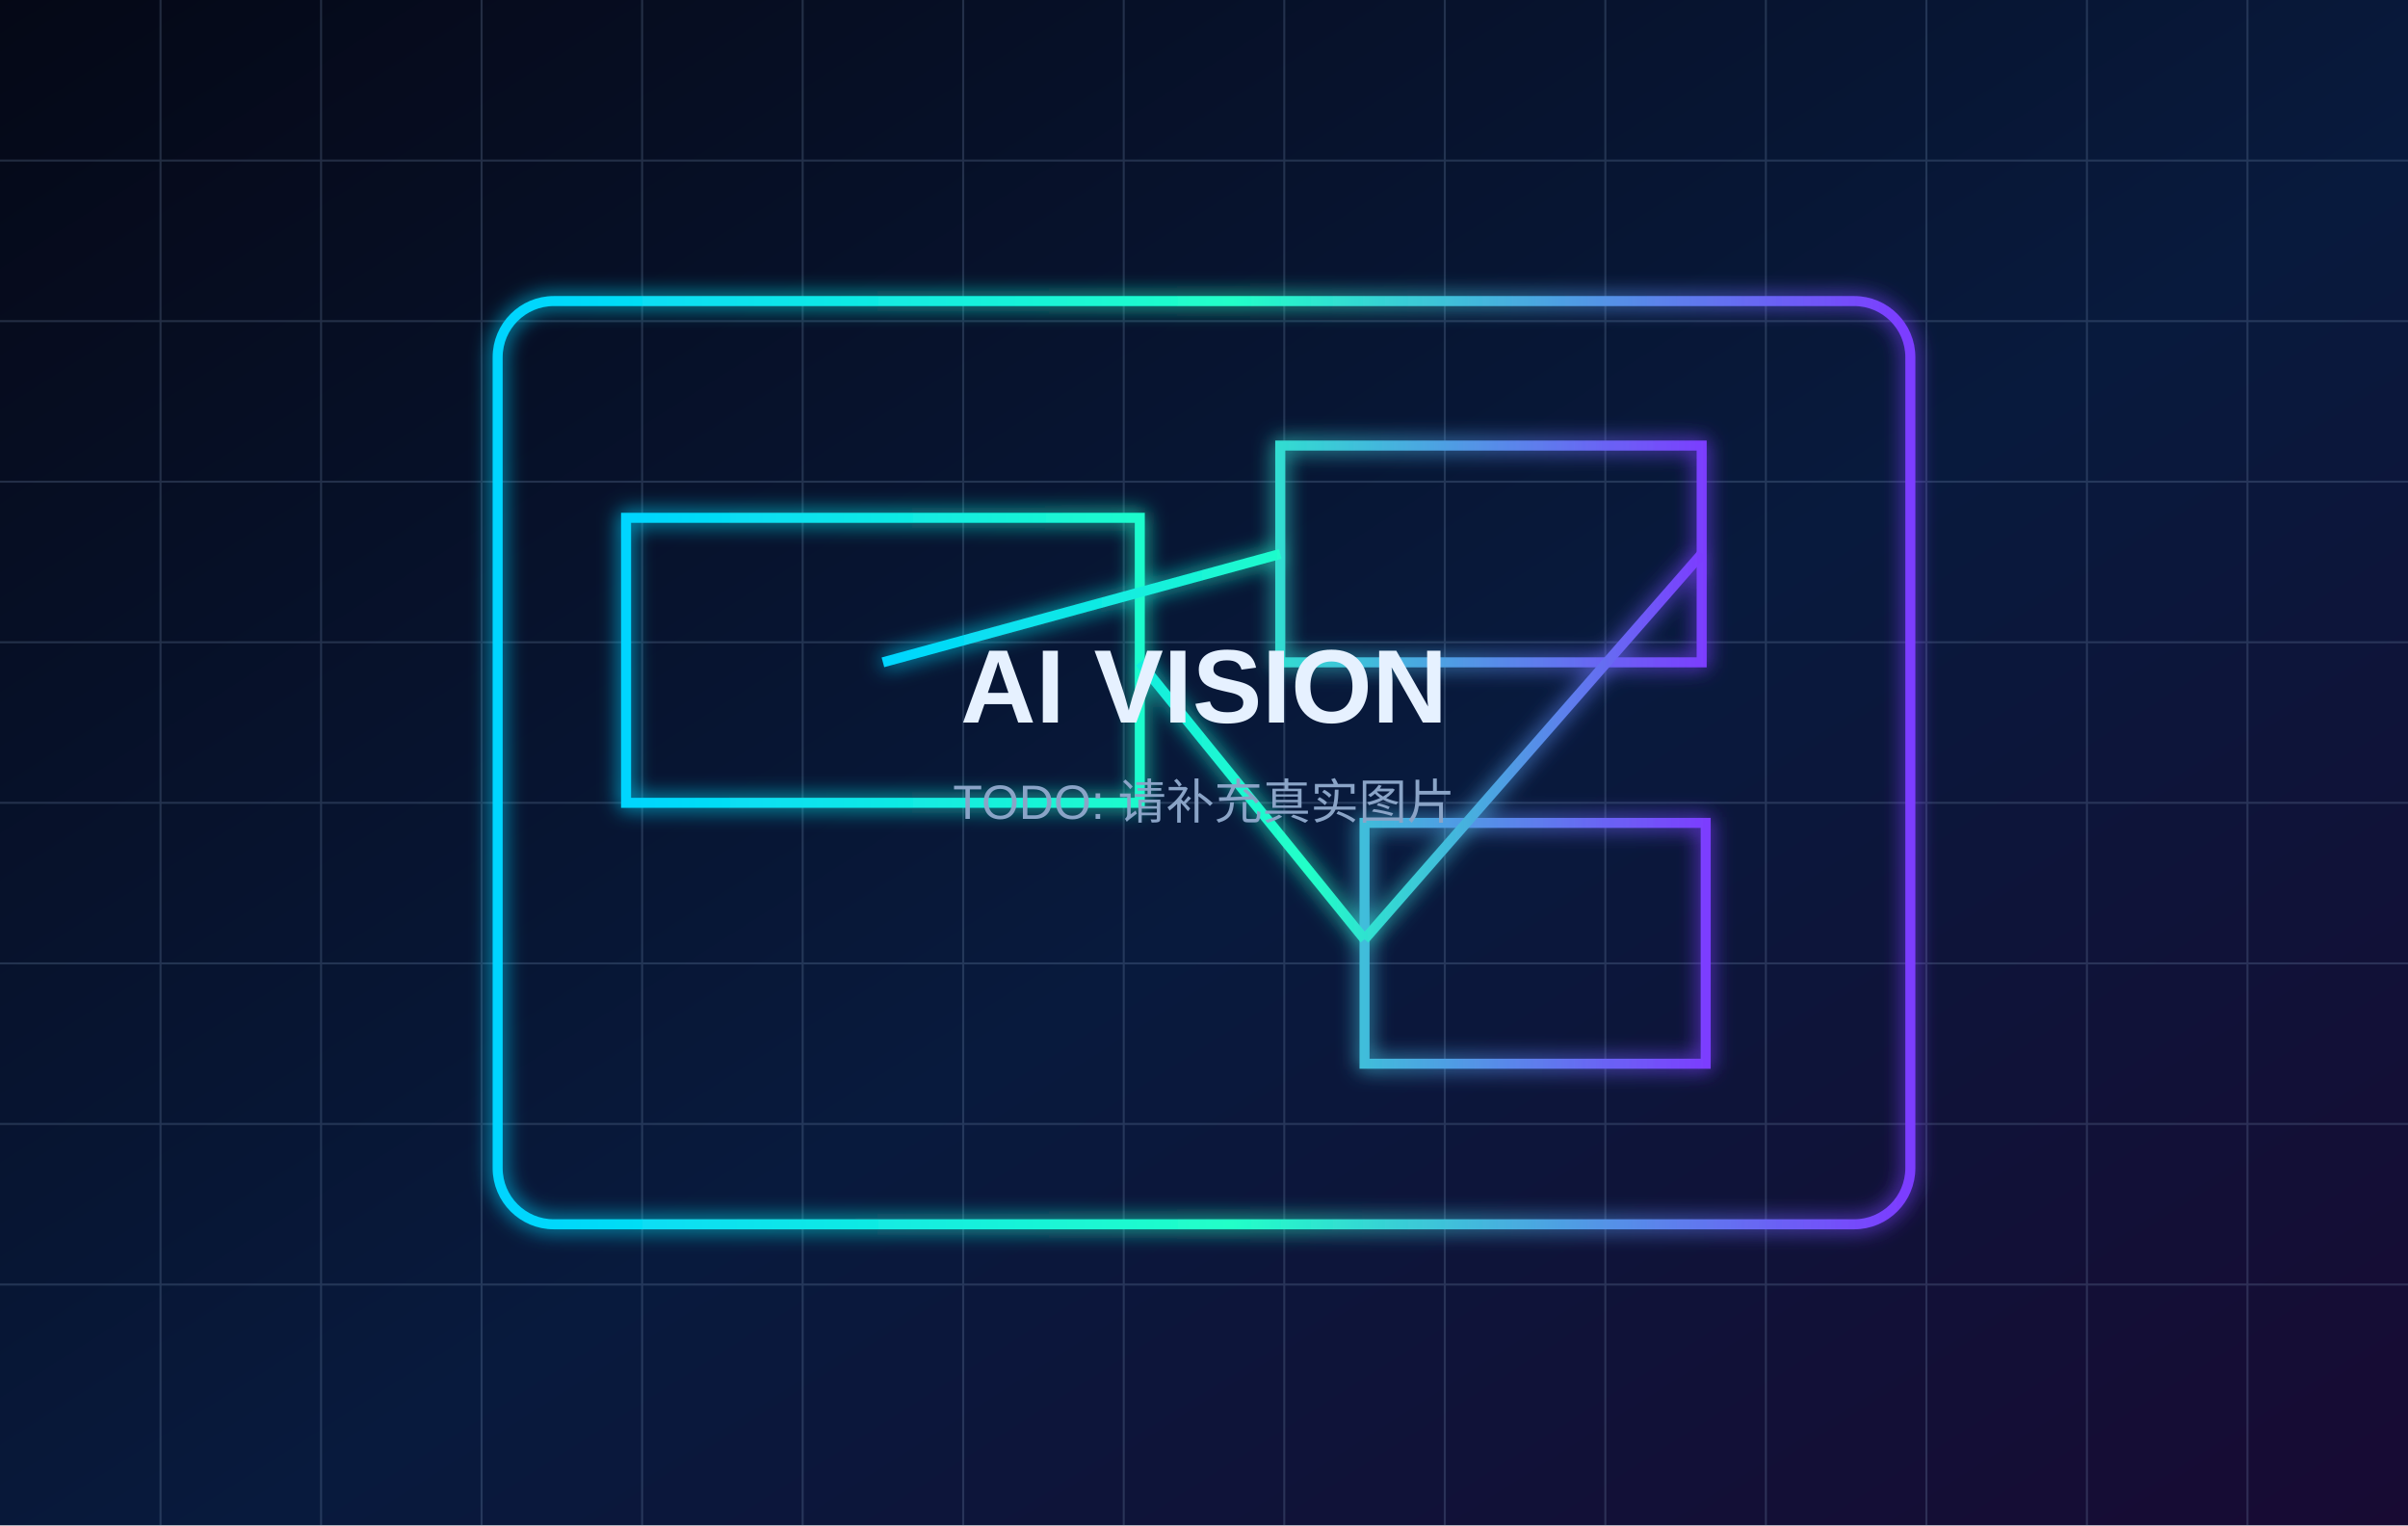
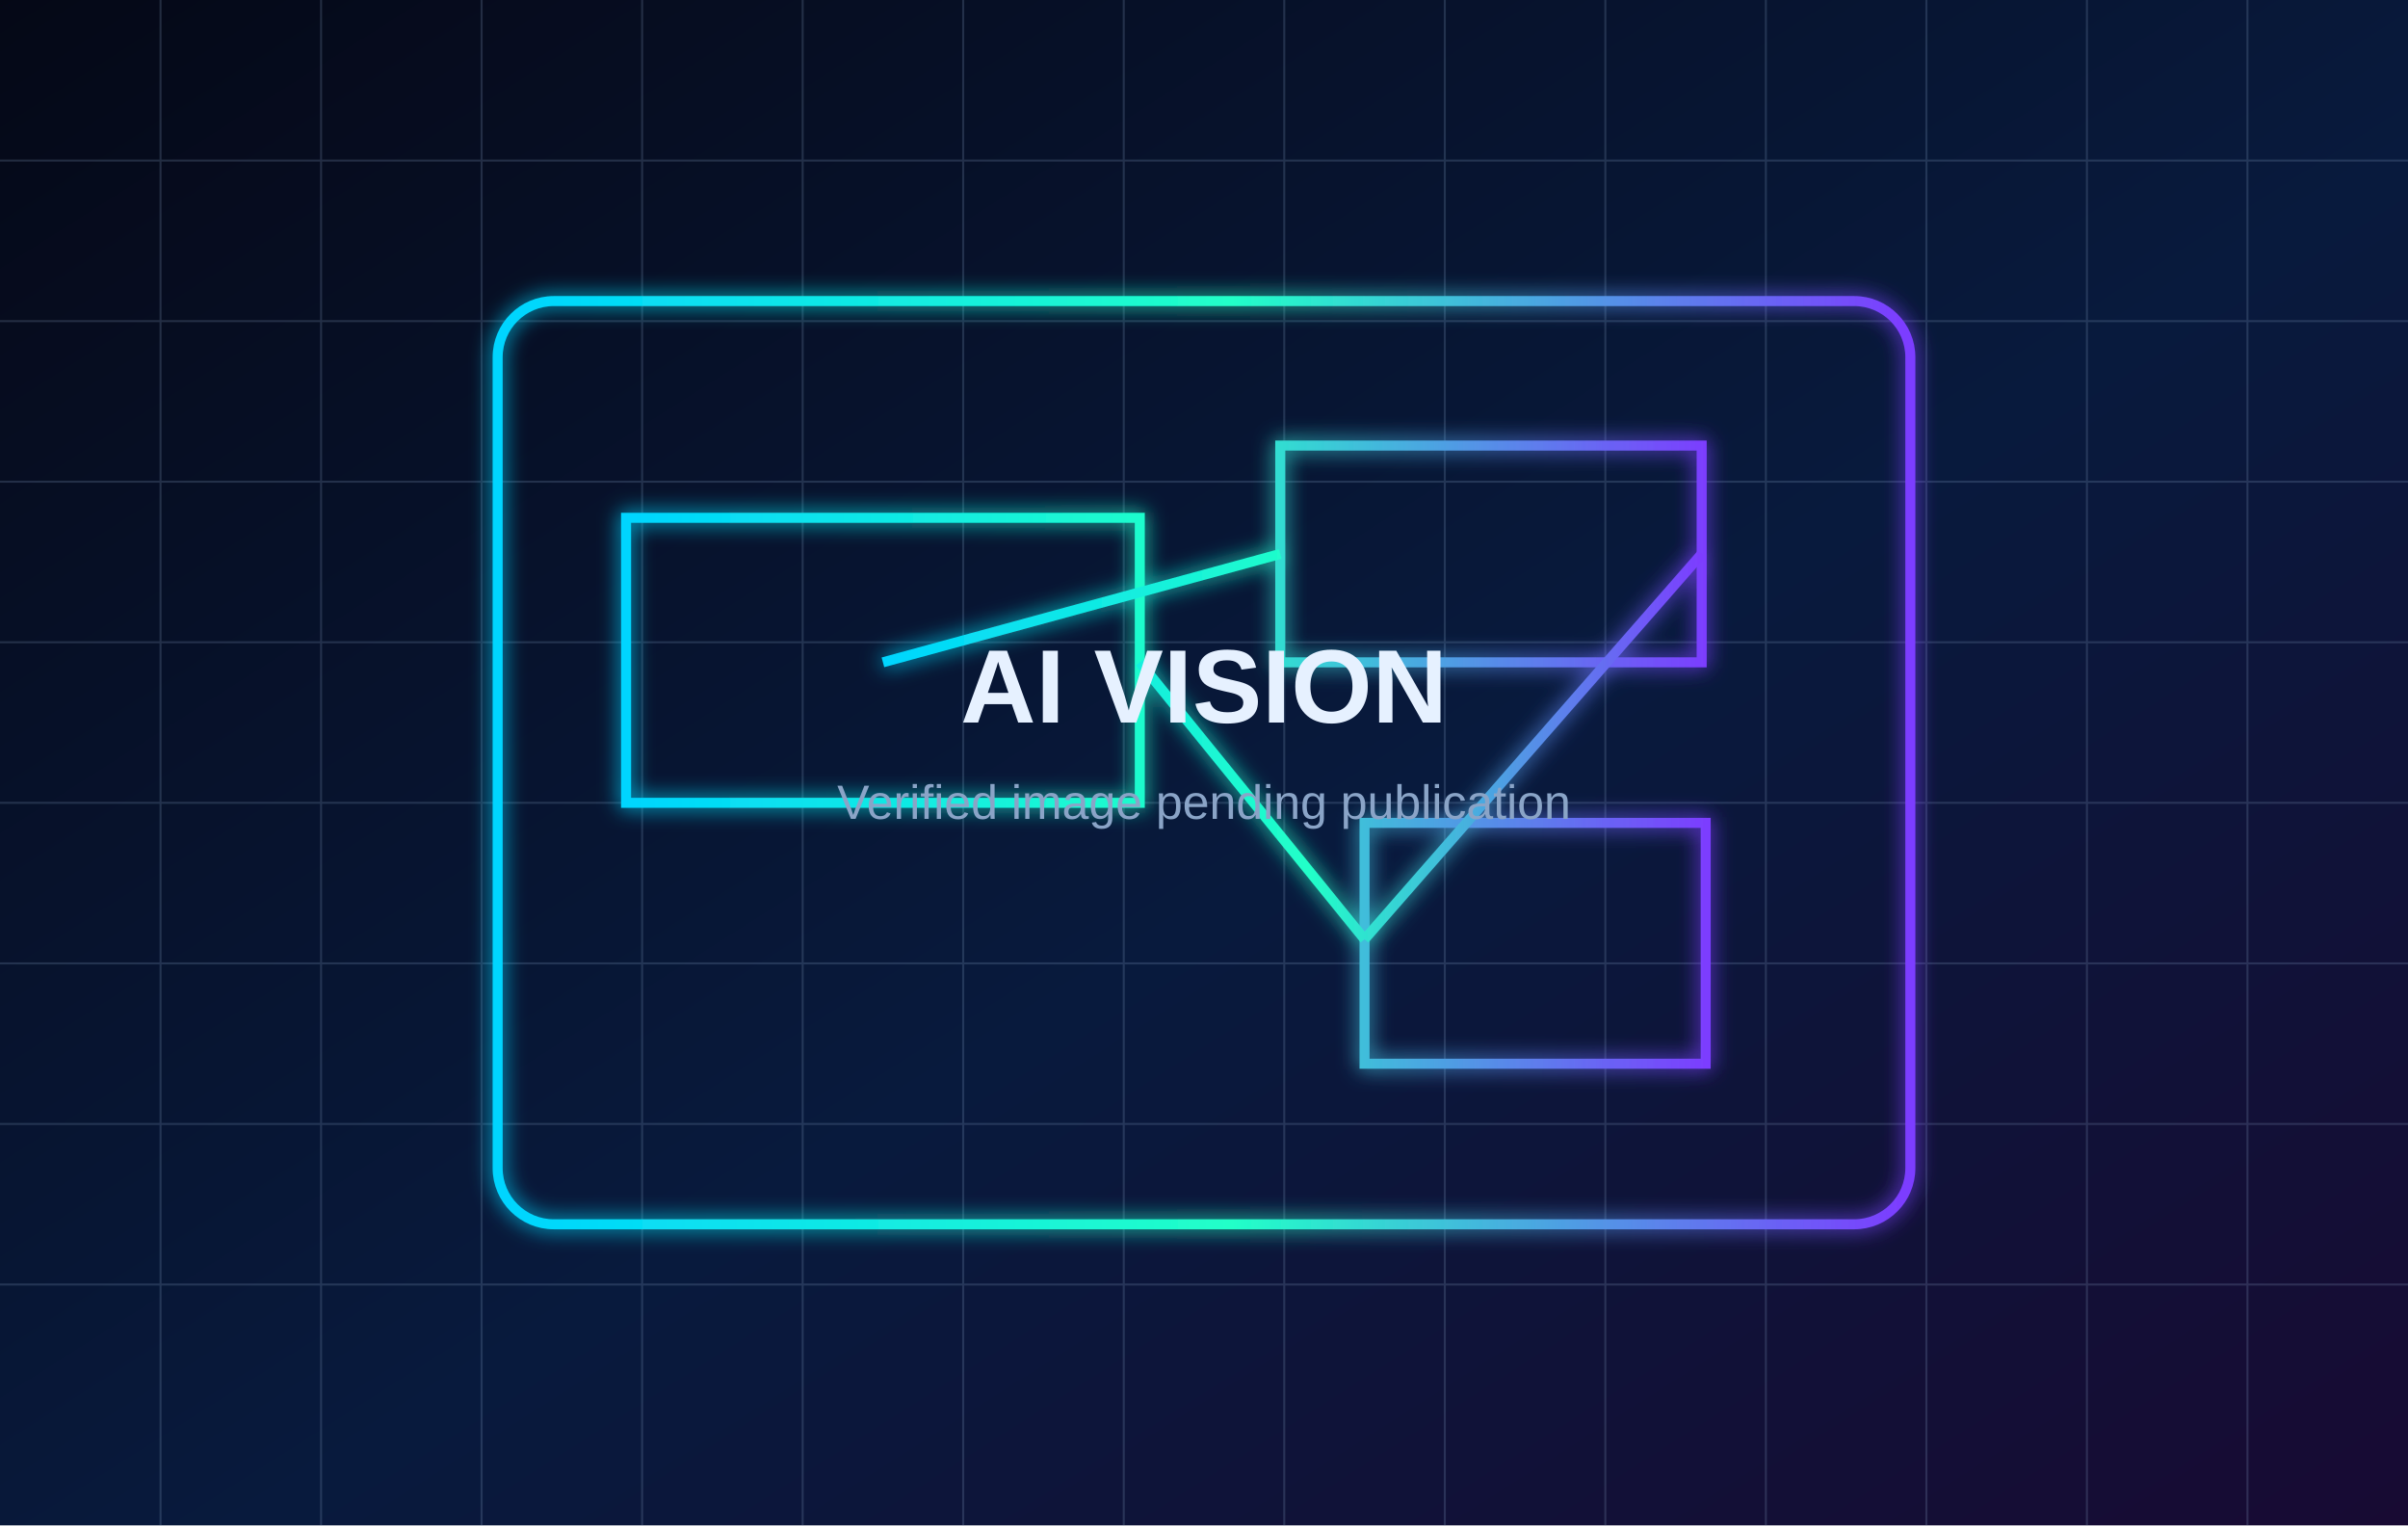
<svg xmlns="http://www.w3.org/2000/svg" width="1200" height="760" viewBox="0 0 1200 760" role="img" aria-labelledby="title desc">
  <defs>
    <linearGradient id="bg" x1="0" x2="1" y1="0" y2="1">
      <stop offset="0" stop-color="#050816" />
      <stop offset=".55" stop-color="#081a3d" />
      <stop offset="1" stop-color="#180a33" />
    </linearGradient>
    <linearGradient id="line" x1="0" x2="1">
      <stop offset="0" stop-color="#00d5ff" />
      <stop offset=".52" stop-color="#22ffc8" />
      <stop offset="1" stop-color="#7c3cff" />
    </linearGradient>
    <filter id="glow">
      <feGaussianBlur stdDeviation="5" result="blur" />
      <feMerge>
        <feMergeNode in="blur" />
        <feMergeNode in="SourceGraphic" />
      </feMerge>
    </filter>
  </defs>
  <rect width="1200" height="760" fill="url(#bg)" />
  <g opacity=".22" stroke="#8aa4c7" stroke-width="1">
    <path d="M0 80h1200M0 160h1200M0 240h1200M0 320h1200M0 400h1200M0 480h1200M0 560h1200M0 640h1200" />
    <path d="M80 0v760M160 0v760M240 0v760M320 0v760M400 0v760M480 0v760M560 0v760M640 0v760M720 0v760M800 0v760M880 0v760M960 0v760M1040 0v760M1120 0v760" />
  </g>
  <g filter="url(#glow)" fill="none" stroke="url(#line)" stroke-width="5">
    <rect x="248" y="150" width="704" height="460" rx="28" />
    <path d="M312 258h256v142H312zM638 222h210v108H638zM680 410h170v120H680z" />
    <path d="M440 330l198-54M568 330l112 138M848 276l-168 192" />
  </g>
  <g fill="#e6f1ff" font-family="Arial, sans-serif" text-anchor="middle">
    <text x="600" y="360" font-size="52" font-weight="700">AI VISION</text>
-     <text x="600" y="408" font-size="24" fill="#8aa4c7">TODO: 请补充真实图片</text>
+     <text x="600" y="408" font-size="24" fill="#8aa4c7">Verified image pending publication</text>
  </g>
</svg>
